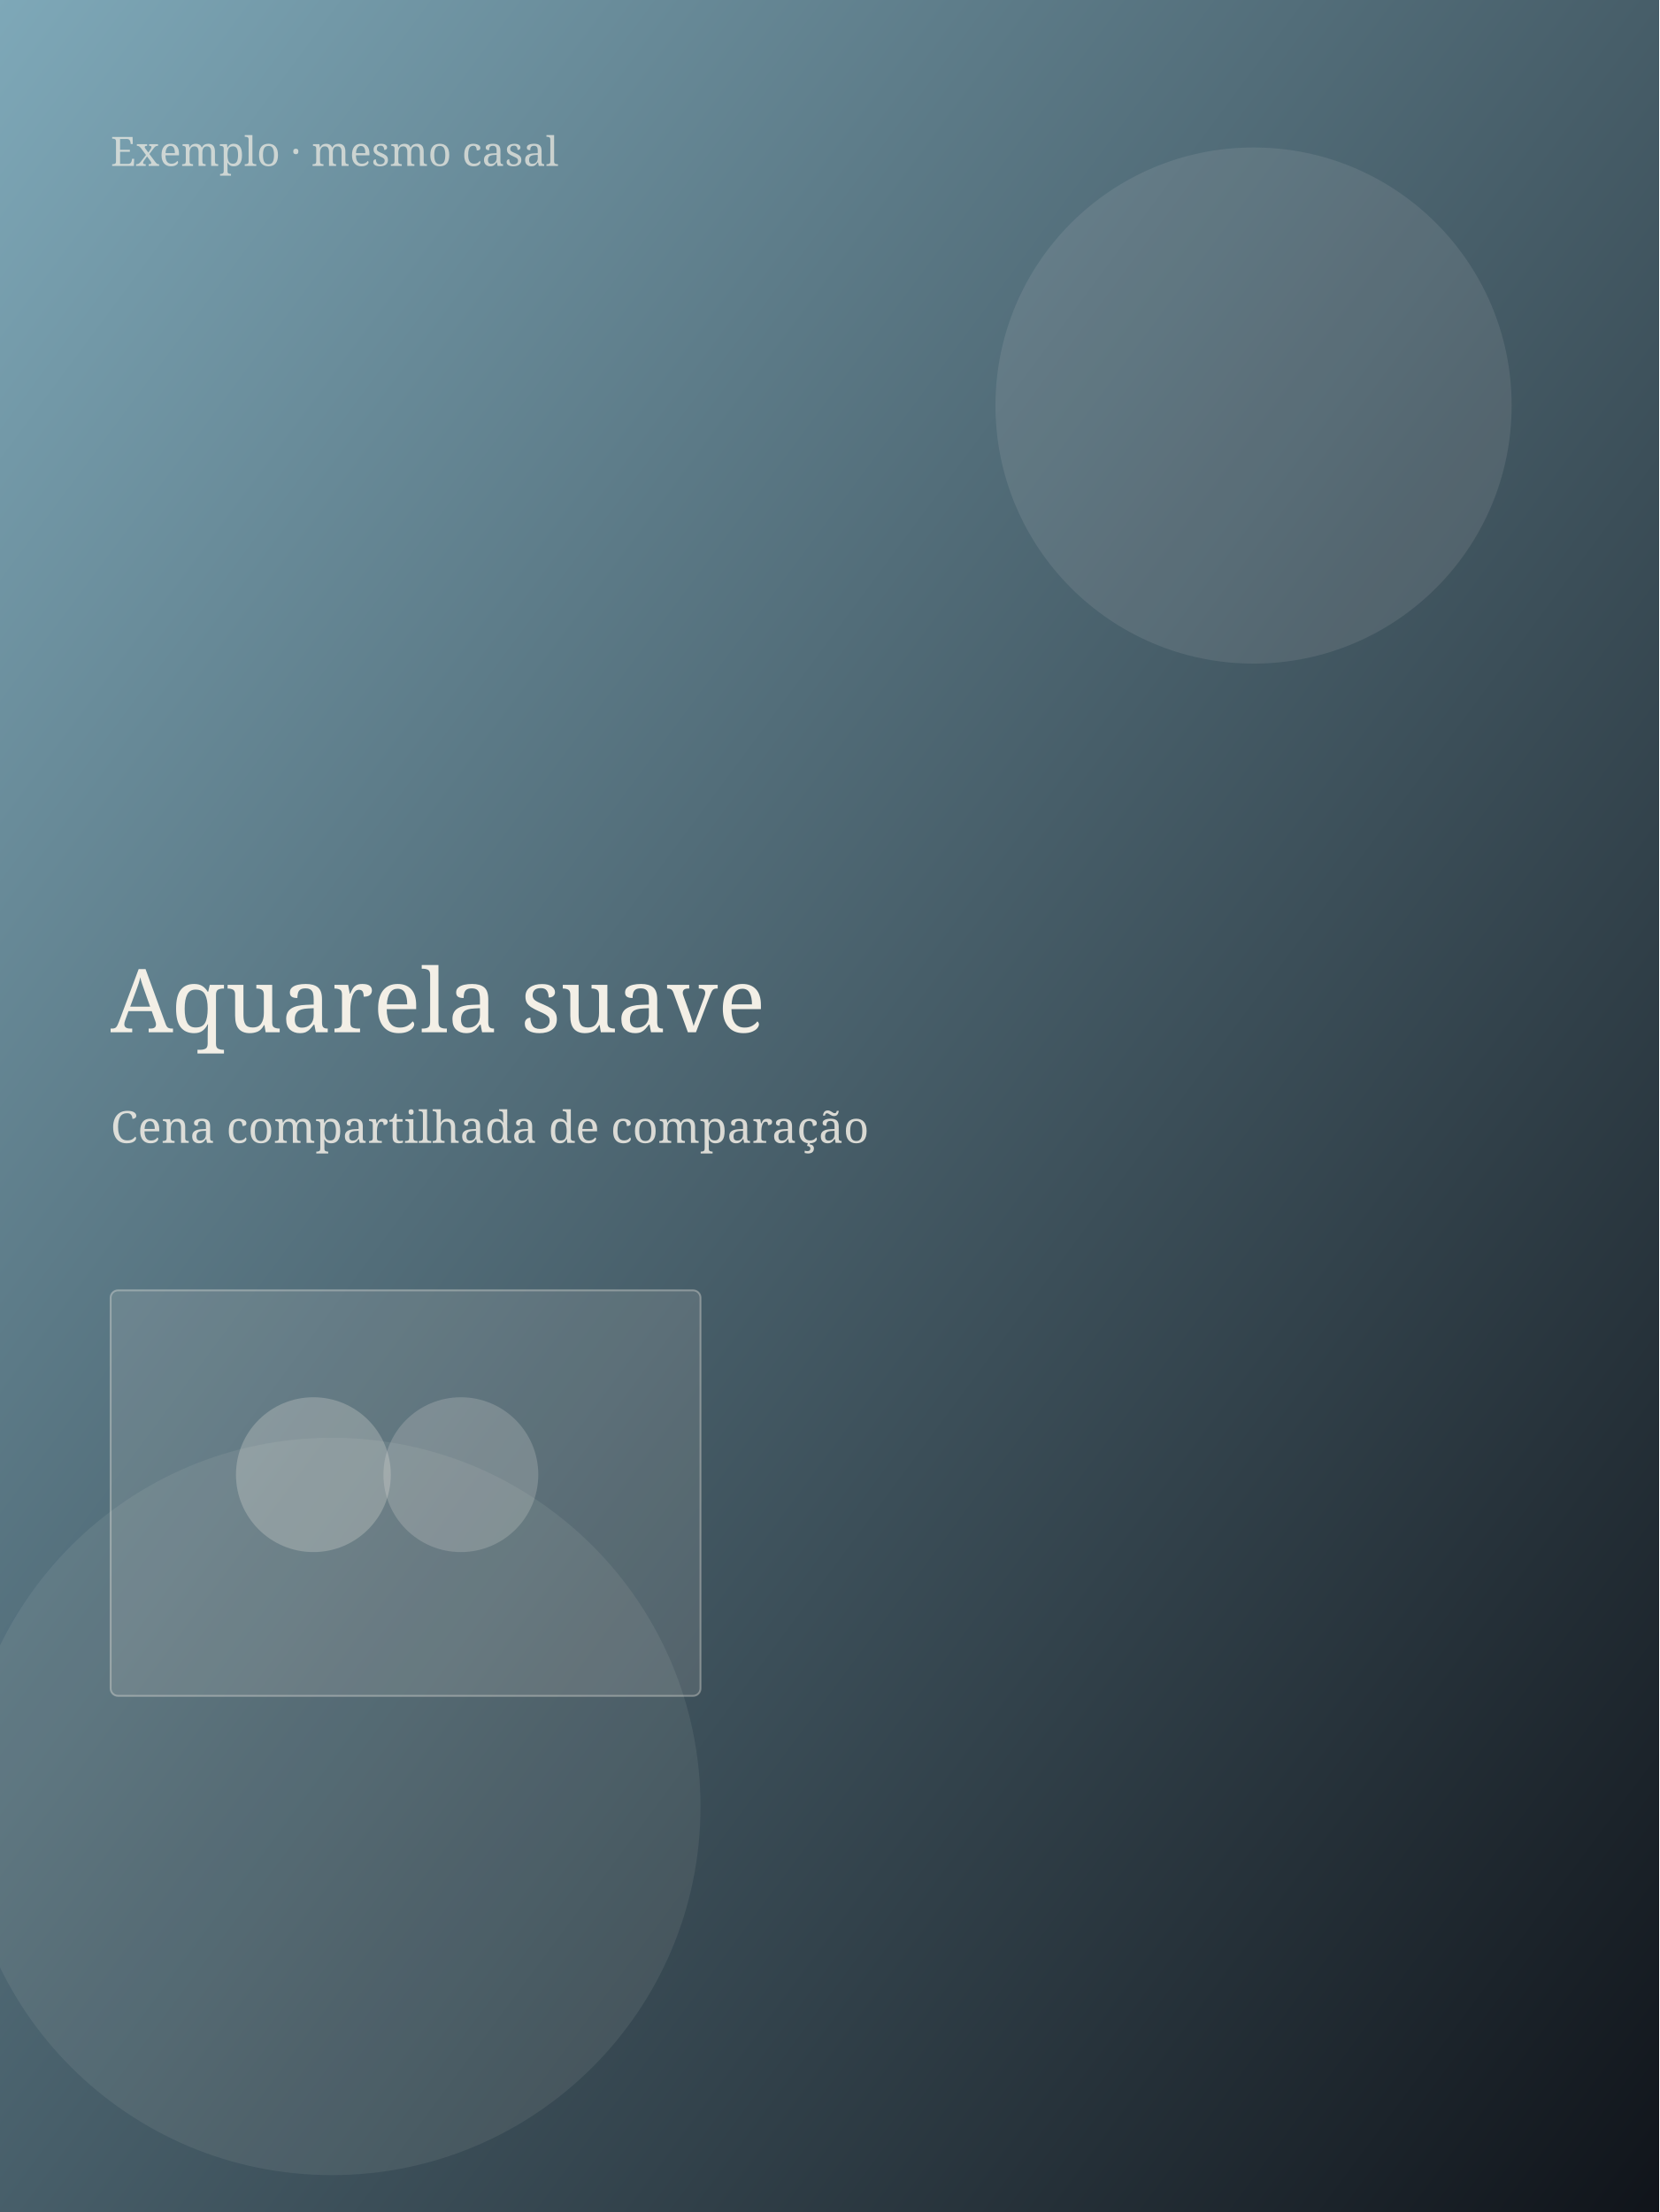
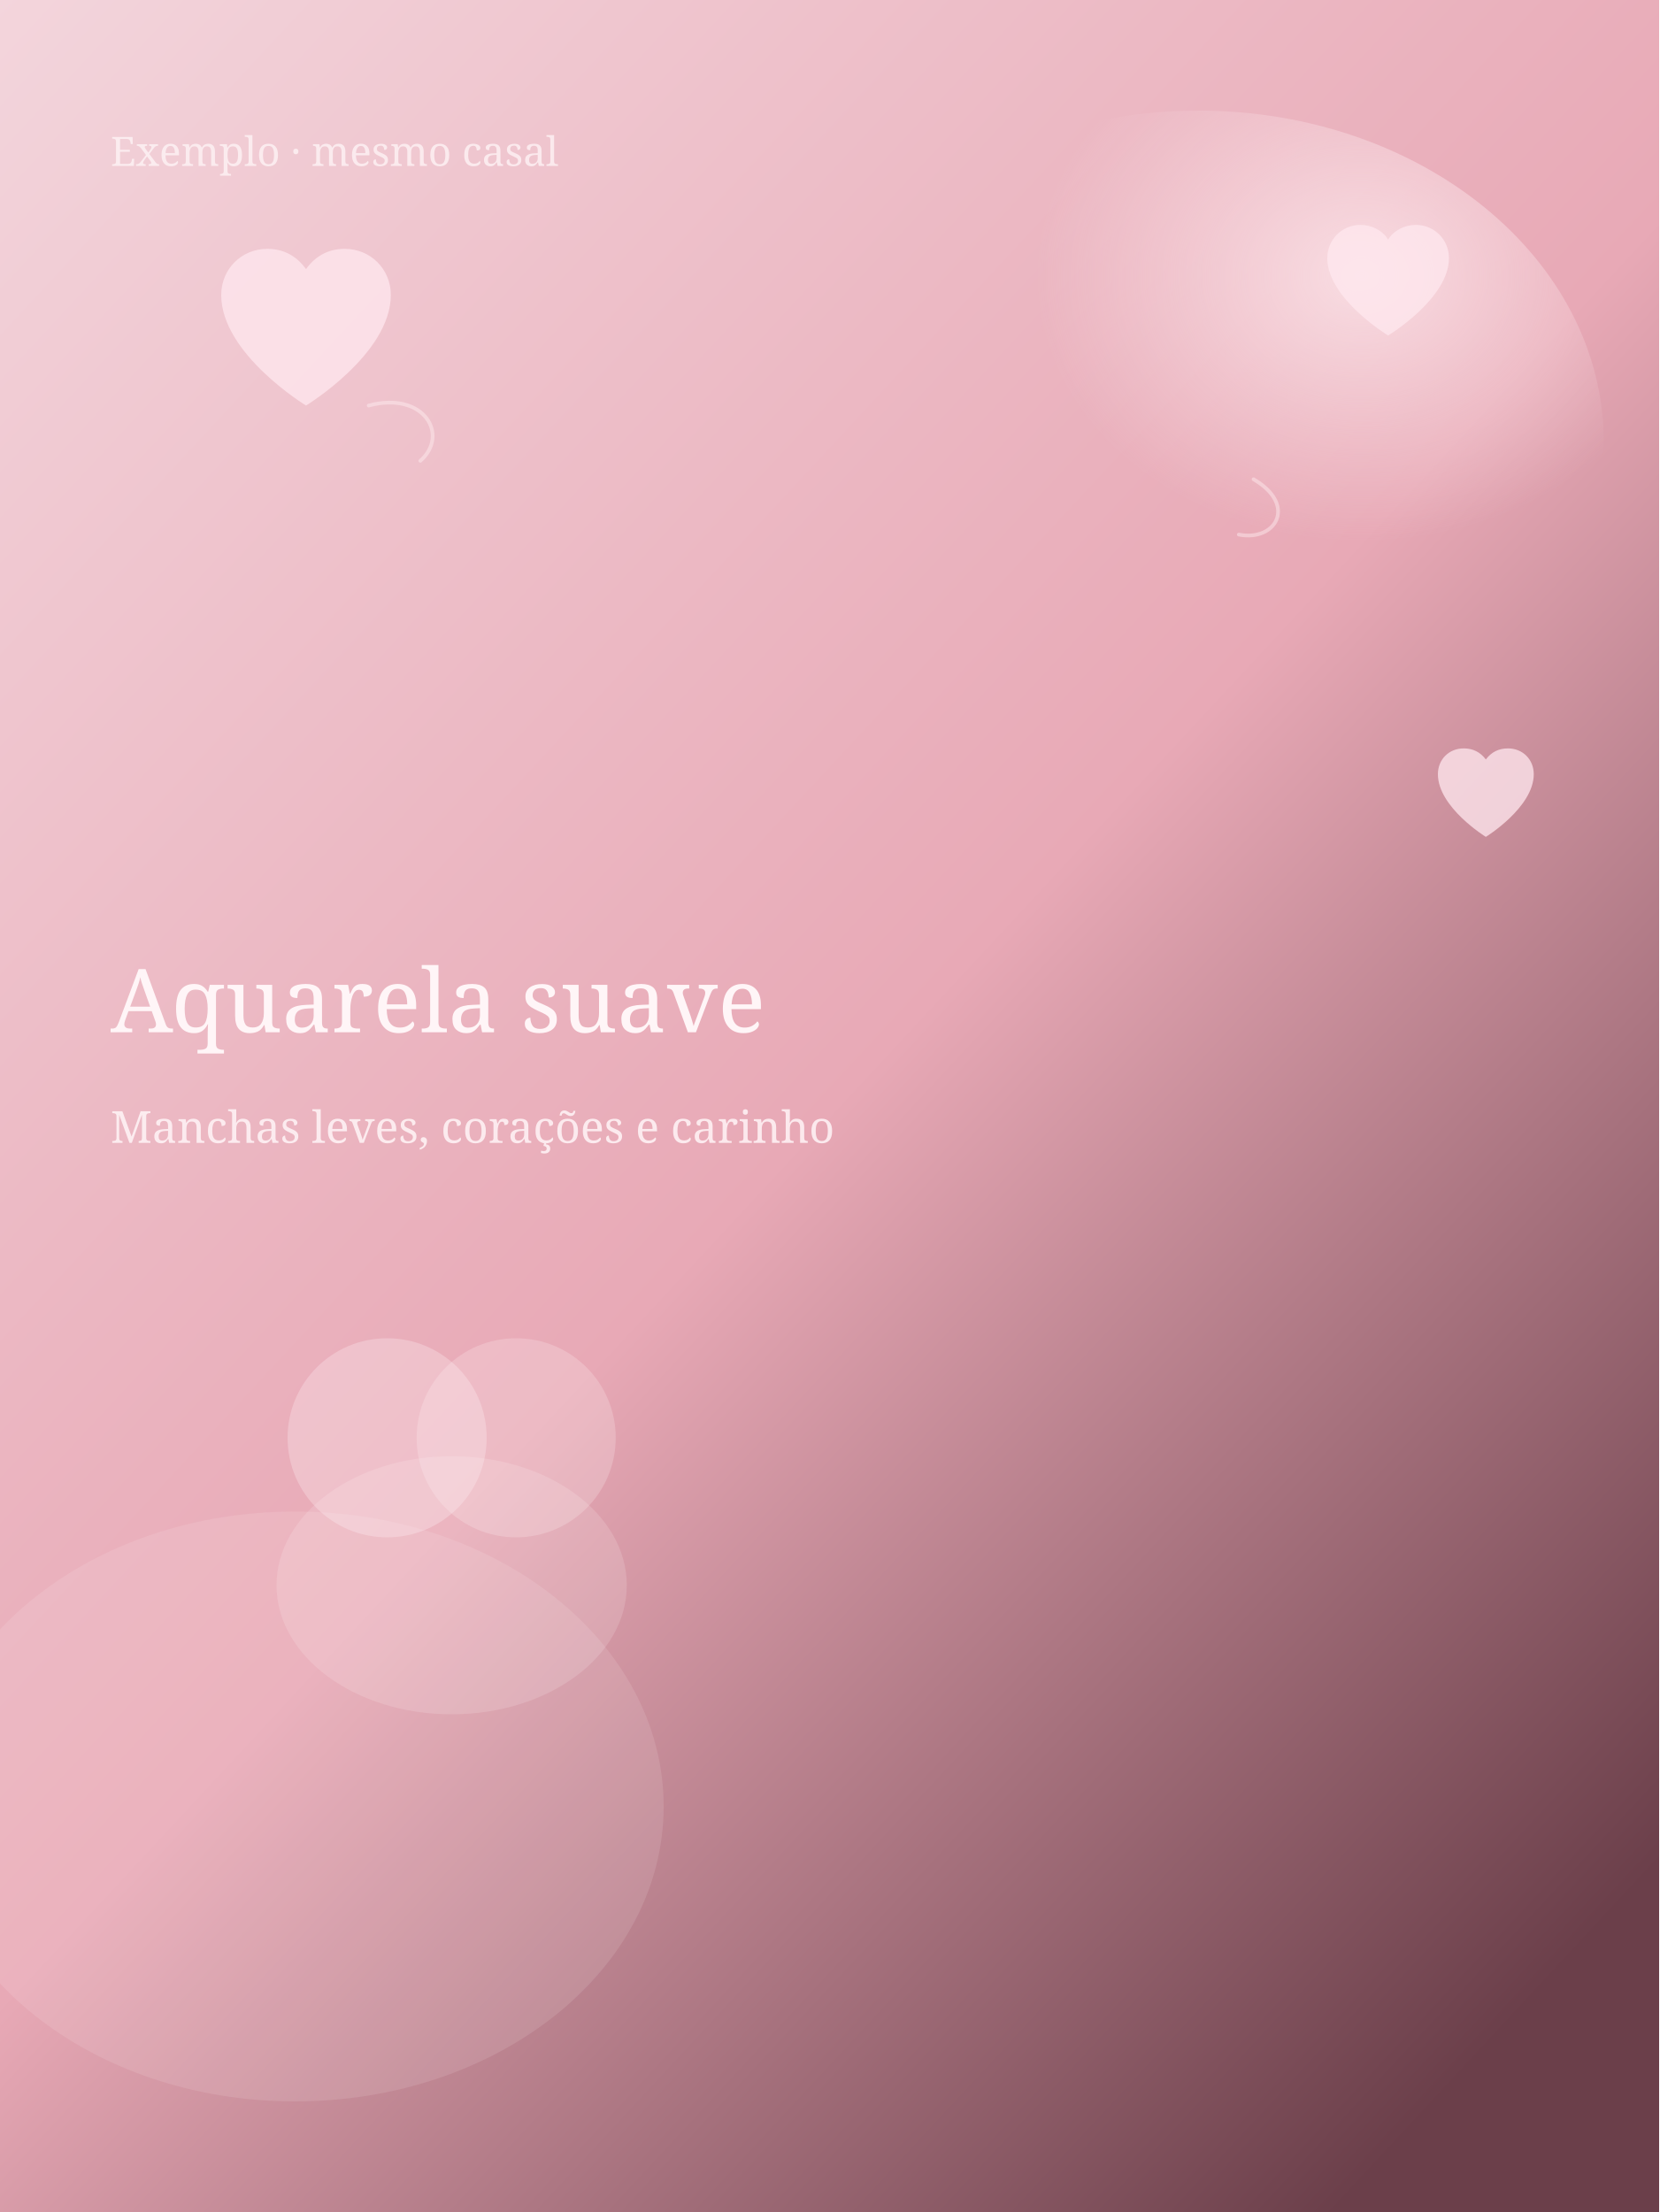
<svg xmlns="http://www.w3.org/2000/svg" width="900" height="1200" viewBox="0 0 900 1200">
  <defs>
-     <linearGradient id="g" x1="0" y1="0" x2="1" y2="1">
-       <stop offset="0%" stop-color="#7ea8b8" />
-       <stop offset="100%" stop-color="#10141a" />
+     <linearGradient id="g" x1="0" y1="0" x2="0.8" y2="1">
+       <stop offset="0%" stop-color="#f3d5dc" />
+       <stop offset="55%" stop-color="#e8a9b6" />
+       <stop offset="100%" stop-color="#6b3f4a" />
    </linearGradient>
+     <radialGradient id="blob" cx="70%" cy="25%" r="40%">
+       <stop offset="0%" stop-color="#fff0f3" stop-opacity="0.7" />
+       <stop offset="100%" stop-color="#fff0f3" stop-opacity="0" />
+     </radialGradient>
  </defs>
  <rect width="900" height="1200" fill="url(#g)" />
-   <circle cx="680" cy="220" r="140" fill="#f3efe6" fill-opacity="0.1" />
-   <circle cx="180" cy="980" r="200" fill="#f3efe6" fill-opacity="0.08" />
-   <text x="60" y="90" fill="#f3efe6" font-size="22" font-family="Georgia, serif" opacity="0.7">Exemplo · mesmo casal</text>
-   <text x="60" y="560" fill="#f3efe6" font-size="48" font-family="Georgia, serif">Aquarela suave</text>
-   <text x="60" y="620" fill="#f3efe6" font-size="24" font-family="Georgia, serif" opacity="0.85">Cena compartilhada de comparação</text>
-   <rect x="60" y="700" width="320" height="220" rx="4" fill="#f3efe6" fill-opacity="0.12" stroke="#f3efe6" stroke-opacity="0.35" />
-   <circle cx="170" cy="800" r="42" fill="#f3efe6" fill-opacity="0.25" />
-   <circle cx="250" cy="800" r="42" fill="#f3efe6" fill-opacity="0.2" />
+   <ellipse cx="650" cy="240" rx="220" ry="180" fill="url(#blob)" />
+   <ellipse cx="160" cy="980" rx="200" ry="160" fill="#fff5f7" fill-opacity="0.12" />
+   <g fill="#ffe8ee" fill-opacity="0.75">
+     <path d="M120 160c0-14 11-25 25-25 9 0 16 4 21 11 5-7 12-11 21-11 14 0 25 11 25 25 0 32-46 60-46 60s-46-28-46-60z" />
+     <path d="M720 140c0-10 8-18 18-18 6 0 12 3 15 8 3-5 9-8 15-8 10 0 18 8 18 18 0 22-33 42-33 42s-33-20-33-42z" />
+     <path d="M780 420c0-8 6-14 14-14 5 0 9 2 12 6 3-4 7-6 12-6 8 0 14 6 14 14 0 18-26 34-26 34S780 438 780 420z" />
+   </g>
+   <g stroke="#fff0f3" stroke-opacity="0.45" stroke-width="2" fill="none" stroke-linecap="round">
+     <path d="M200 220c30-8 44 16 28 30" />
+     <path d="M680 260c24 14 12 34-8 30" />
+   </g>
+   <text x="60" y="90" fill="#fff5f7" font-size="22" font-family="Georgia, serif" opacity="0.75">Exemplo · mesmo casal</text>
+   <circle cx="210" cy="780" r="54" fill="#fff5f7" fill-opacity="0.28" />
+   <circle cx="280" cy="780" r="54" fill="#fff5f7" fill-opacity="0.22" />
+   <ellipse cx="245" cy="860" rx="95" ry="70" fill="#fff5f7" fill-opacity="0.16" />
+   <text x="60" y="560" fill="#fff5f7" font-size="48" font-family="Georgia, serif">Aquarela suave</text>
+   <text x="60" y="620" fill="#fff5f7" font-size="24" font-family="Georgia, serif" opacity="0.85">Manchas leves, corações e carinho</text>
</svg>
